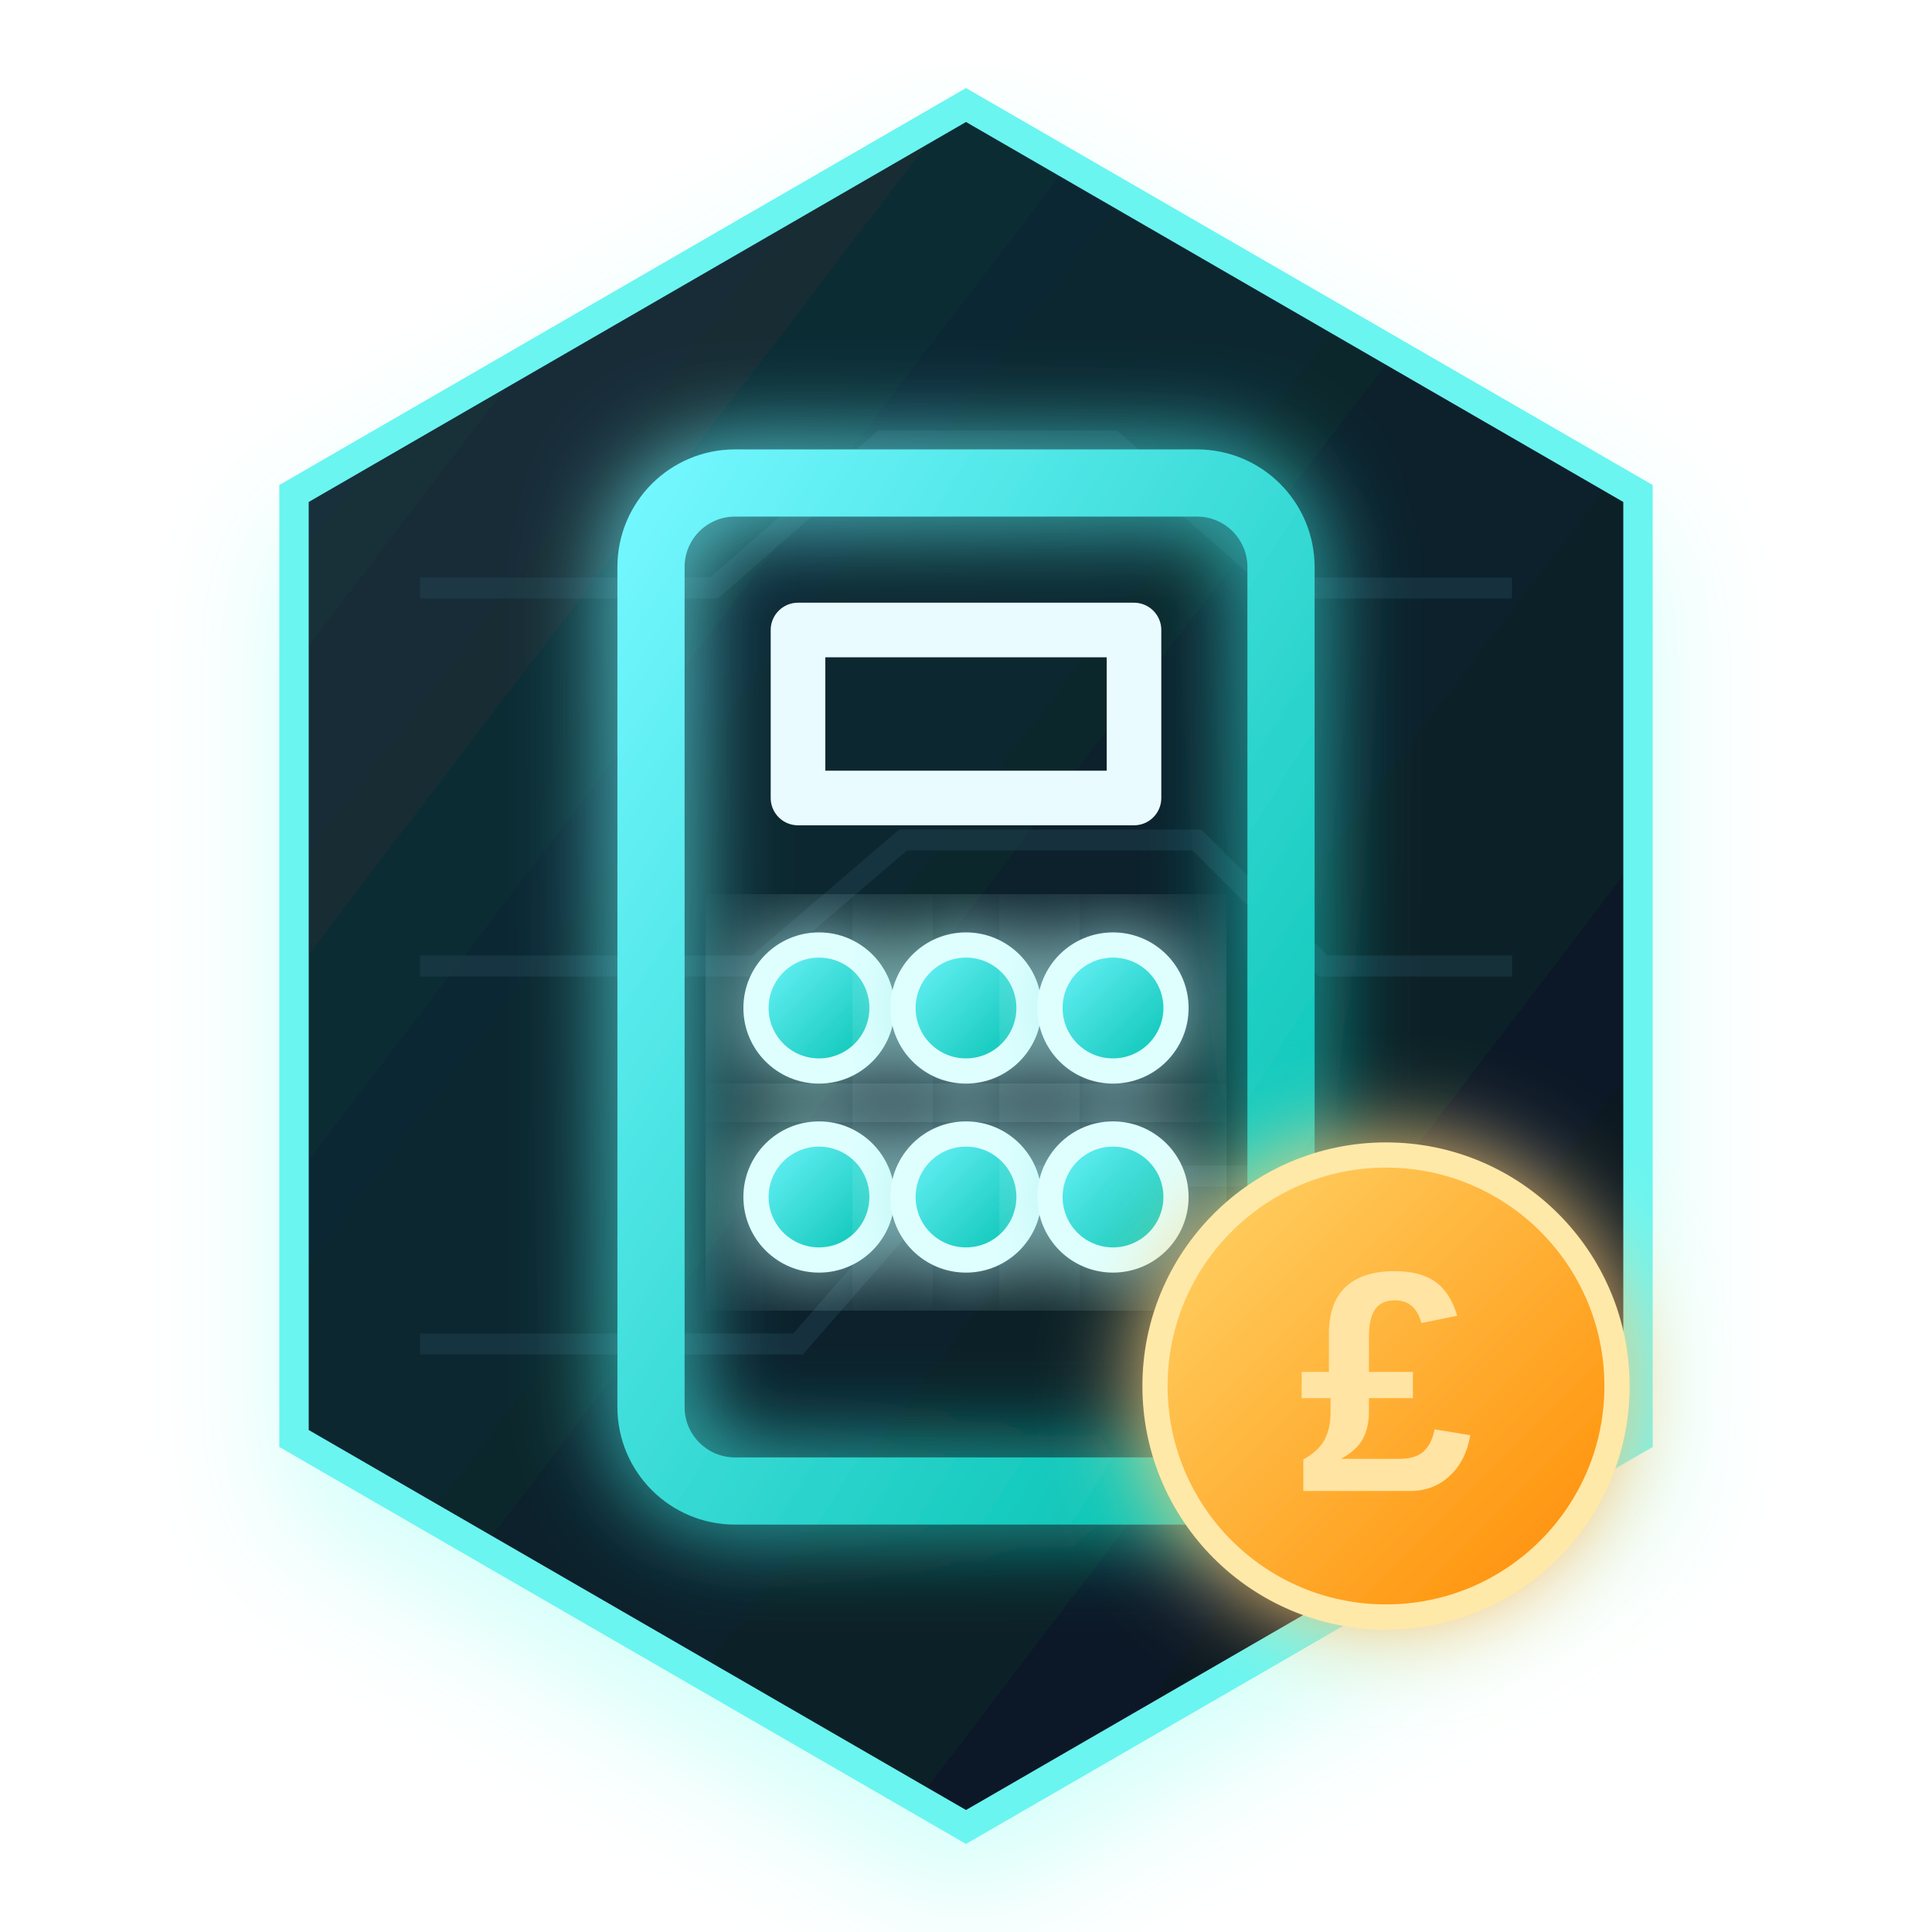
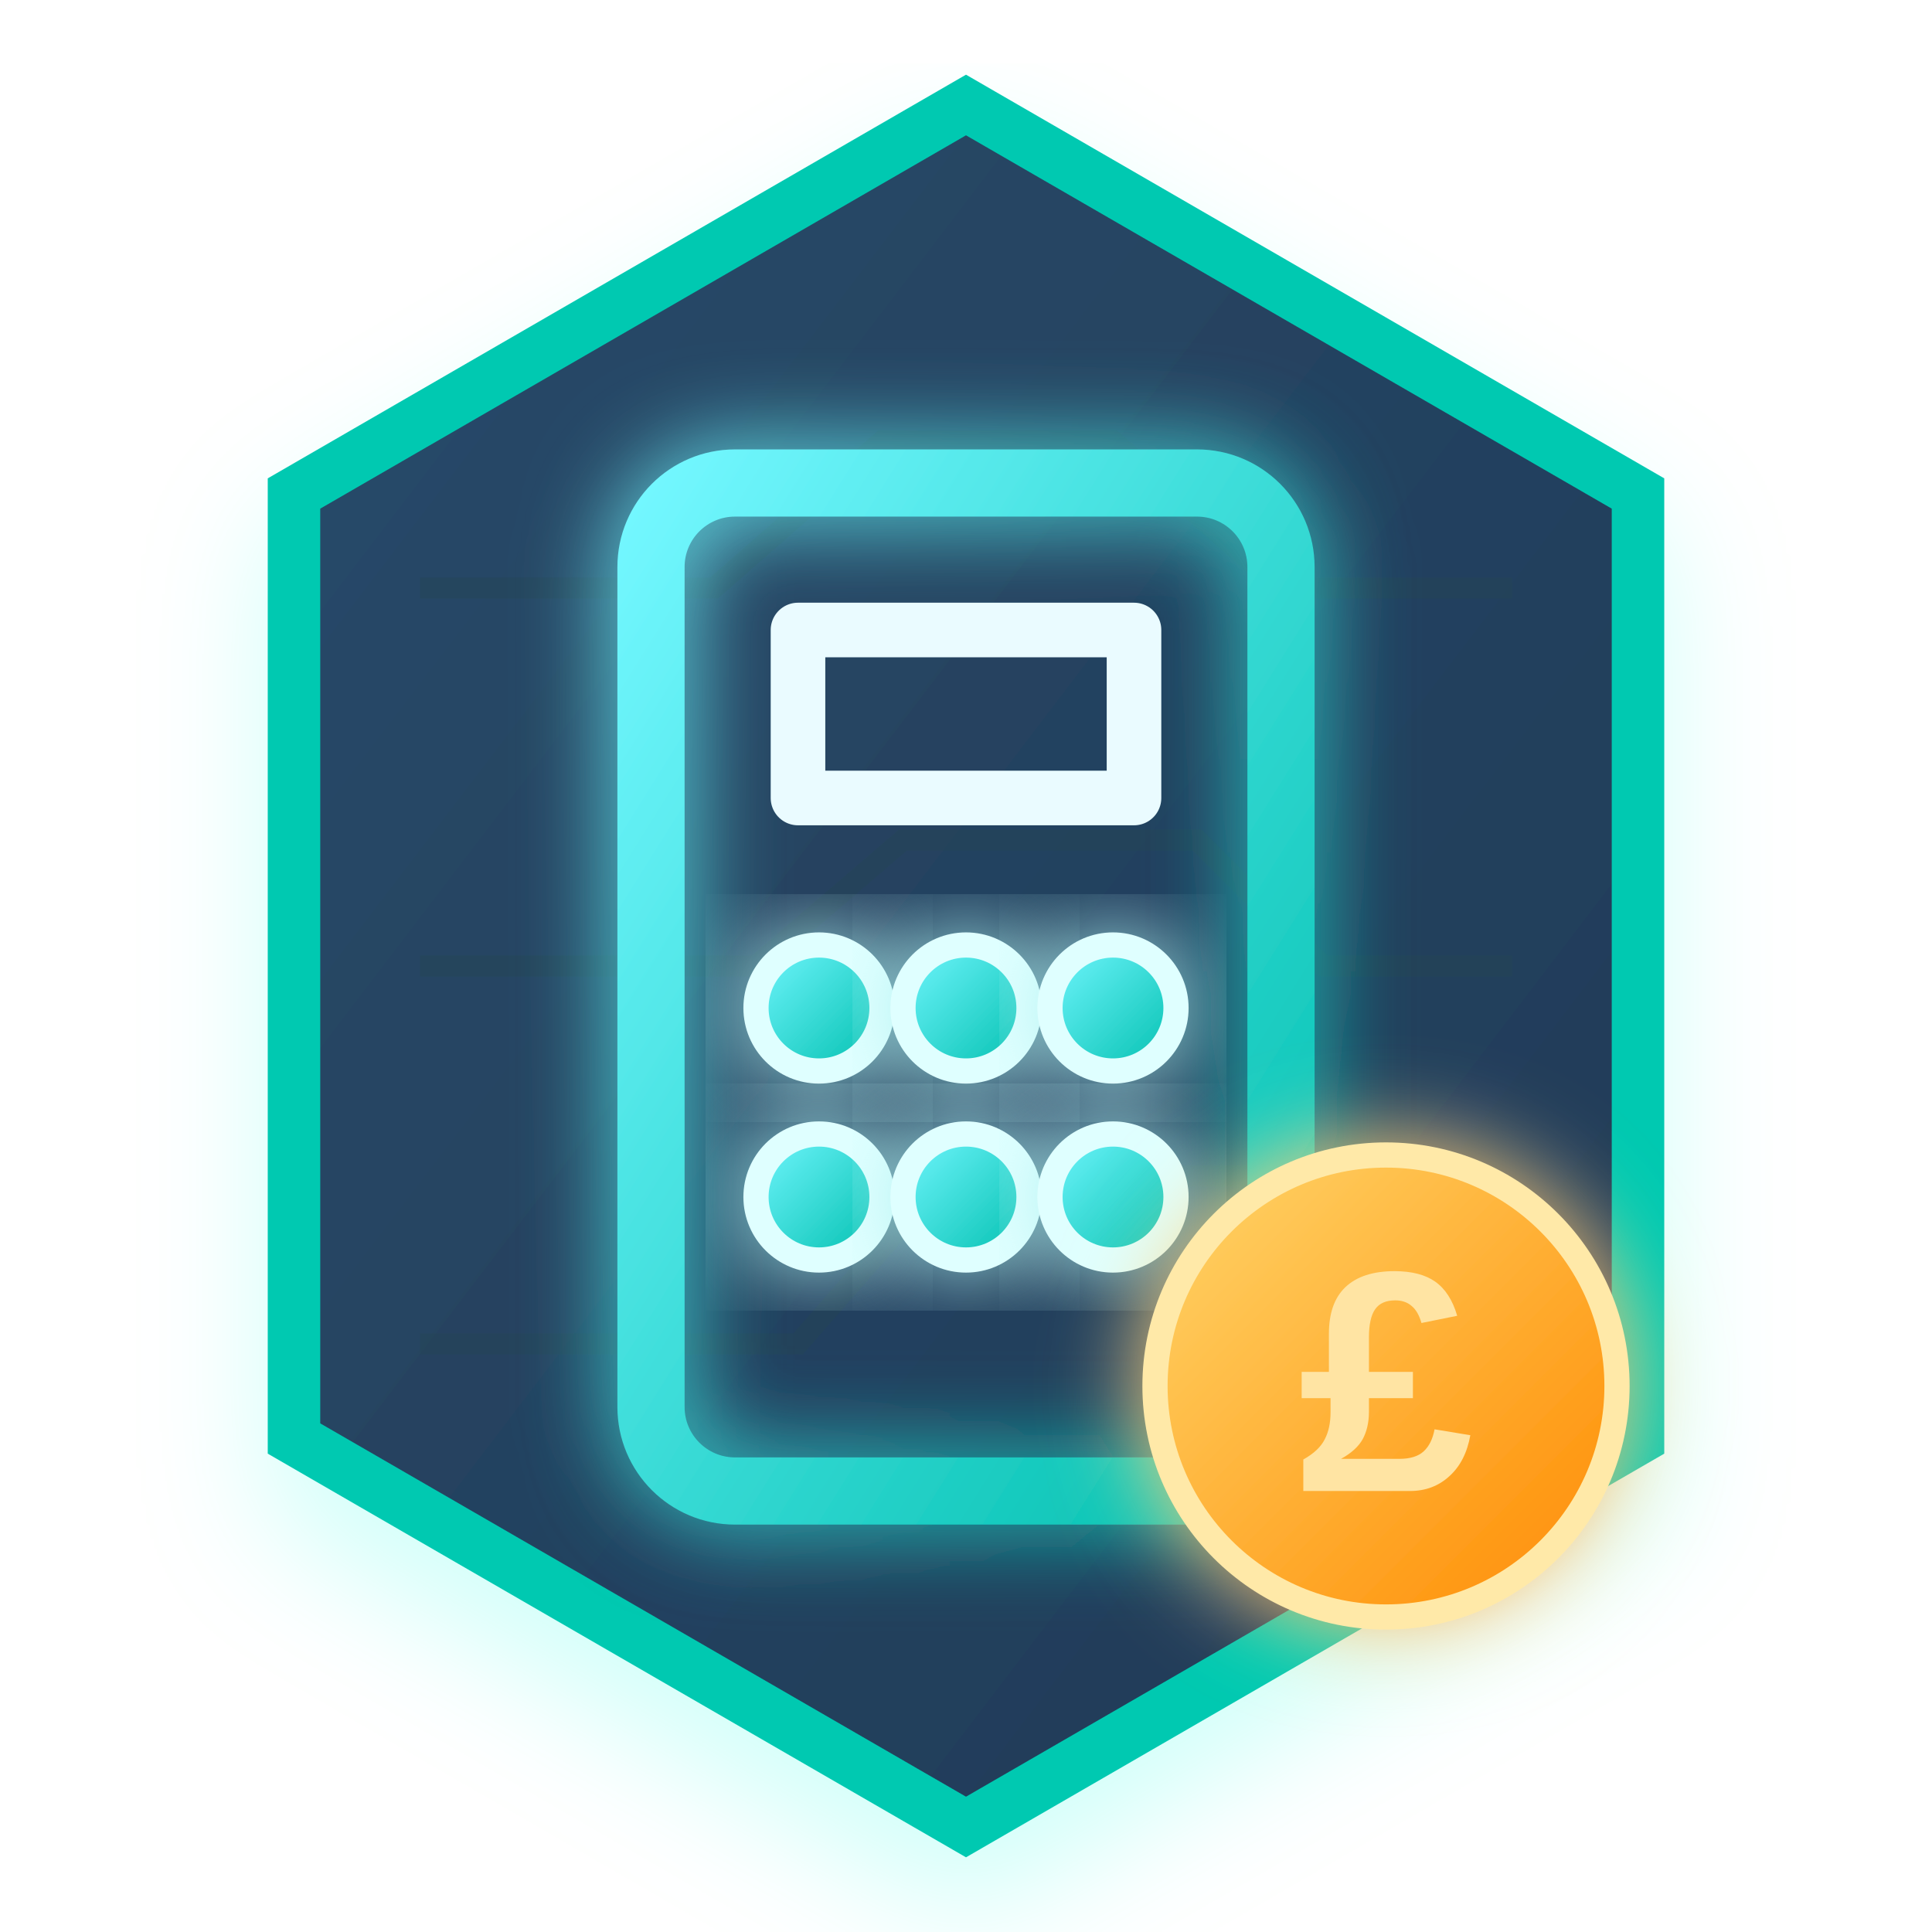
<svg xmlns="http://www.w3.org/2000/svg" width="92" height="92" viewBox="0 0 92 92" role="img" aria-label="Cabinet Cost Calculator">
  <defs>
    <linearGradient id="bg" x1="0" y1="0" x2="1" y2="1">
-       <stop offset="0" stop-color="#082A34" />
-       <stop offset="1" stop-color="#020812" />
+       <stop offset="0" stop-color="#2A4A6A" />
+       <stop offset="1" stop-color="#1E3A55" />
    </linearGradient>
    <linearGradient id="cyan" x1="0" y1="0" x2="1" y2="1">
      <stop offset="0" stop-color="#73F7FF" />
      <stop offset="1" stop-color="#00BFAE" />
    </linearGradient>
    <linearGradient id="orange" x1="0" y1="0" x2="1" y2="1">
      <stop offset="0" stop-color="#FFD66B" />
      <stop offset="1" stop-color="#FF8A00" />
    </linearGradient>
    <filter id="glow" x="-40%" y="-40%" width="180%" height="180%">
      <feGaussianBlur stdDeviation="2.2" result="b" />
      <feMerge>
        <feMergeNode in="b" />
        <feMergeNode in="SourceGraphic" />
      </feMerge>
    </filter>
    <filter id="soft" x="-20%" y="-20%" width="140%" height="140%">
      <feDropShadow dx="0" dy="3" stdDeviation="3" flood-color="#00FFE0" flood-opacity="0.18" />
    </filter>
    <style>
-       .tile{fill:url(#bg);stroke:#64F5F0;stroke-width:1.4;opacity:.95;filter:url(#soft)}
+       .tile{fill:url(#bg);stroke:#00C9B1;stroke-width:2.5;opacity:1;filter:url(#soft)}
      .map{fill:none;stroke:#234653;stroke-width:1;opacity:.42}
      .c{fill:none;stroke:url(#cyan);stroke-width:3.2;stroke-linecap:round;stroke-linejoin:round;filter:url(#glow)}
      .ct{fill:url(#cyan);stroke:#DFFFFF;stroke-width:1.2;filter:url(#glow)}
      .o{fill:none;stroke:url(#orange);stroke-width:3.2;stroke-linecap:round;stroke-linejoin:round;filter:url(#glow)}
      .ot{fill:url(#orange);stroke:#FFE9A8;stroke-width:1.2;filter:url(#glow)}
      .w{fill:none;stroke:#EAFBFF;stroke-width:2.6;stroke-linecap:round;stroke-linejoin:round}
      .dot{fill:#EAFBFF;stroke:#AFFFF8;stroke-width:1.6;filter:url(#glow)}
      .txt{font-family:Arial, Helvetica, sans-serif;font-size:15px;font-weight:700;fill:#FFE4A3;text-anchor:middle}
    </style>
  </defs>
  <polygon class="tile" points="46,5 78,23.5 78,68.5 46,87 14,68.5 14,23.5" />
  <path class="map" d="M20 28h14l8-7h11l8 7h11M20 46h16l7-6h14l6 6h9M20 64h18l7-8h16l9 8" />
  <rect class="c" x="31" y="23" width="30" height="48" rx="4" />
  <rect class="w" x="38" y="30" width="16" height="8" />
  <circle class="ct" cx="39" cy="48" r="3" />
  <circle class="ct" cx="46" cy="48" r="3" />
  <circle class="ct" cx="53" cy="48" r="3" />
  <circle class="ct" cx="39" cy="57" r="3" />
  <circle class="ct" cx="46" cy="57" r="3" />
  <circle class="ct" cx="53" cy="57" r="3" />
  <circle class="ot" cx="66" cy="66" r="11" />
  <text class="txt" x="66" y="71">£</text>
</svg>
